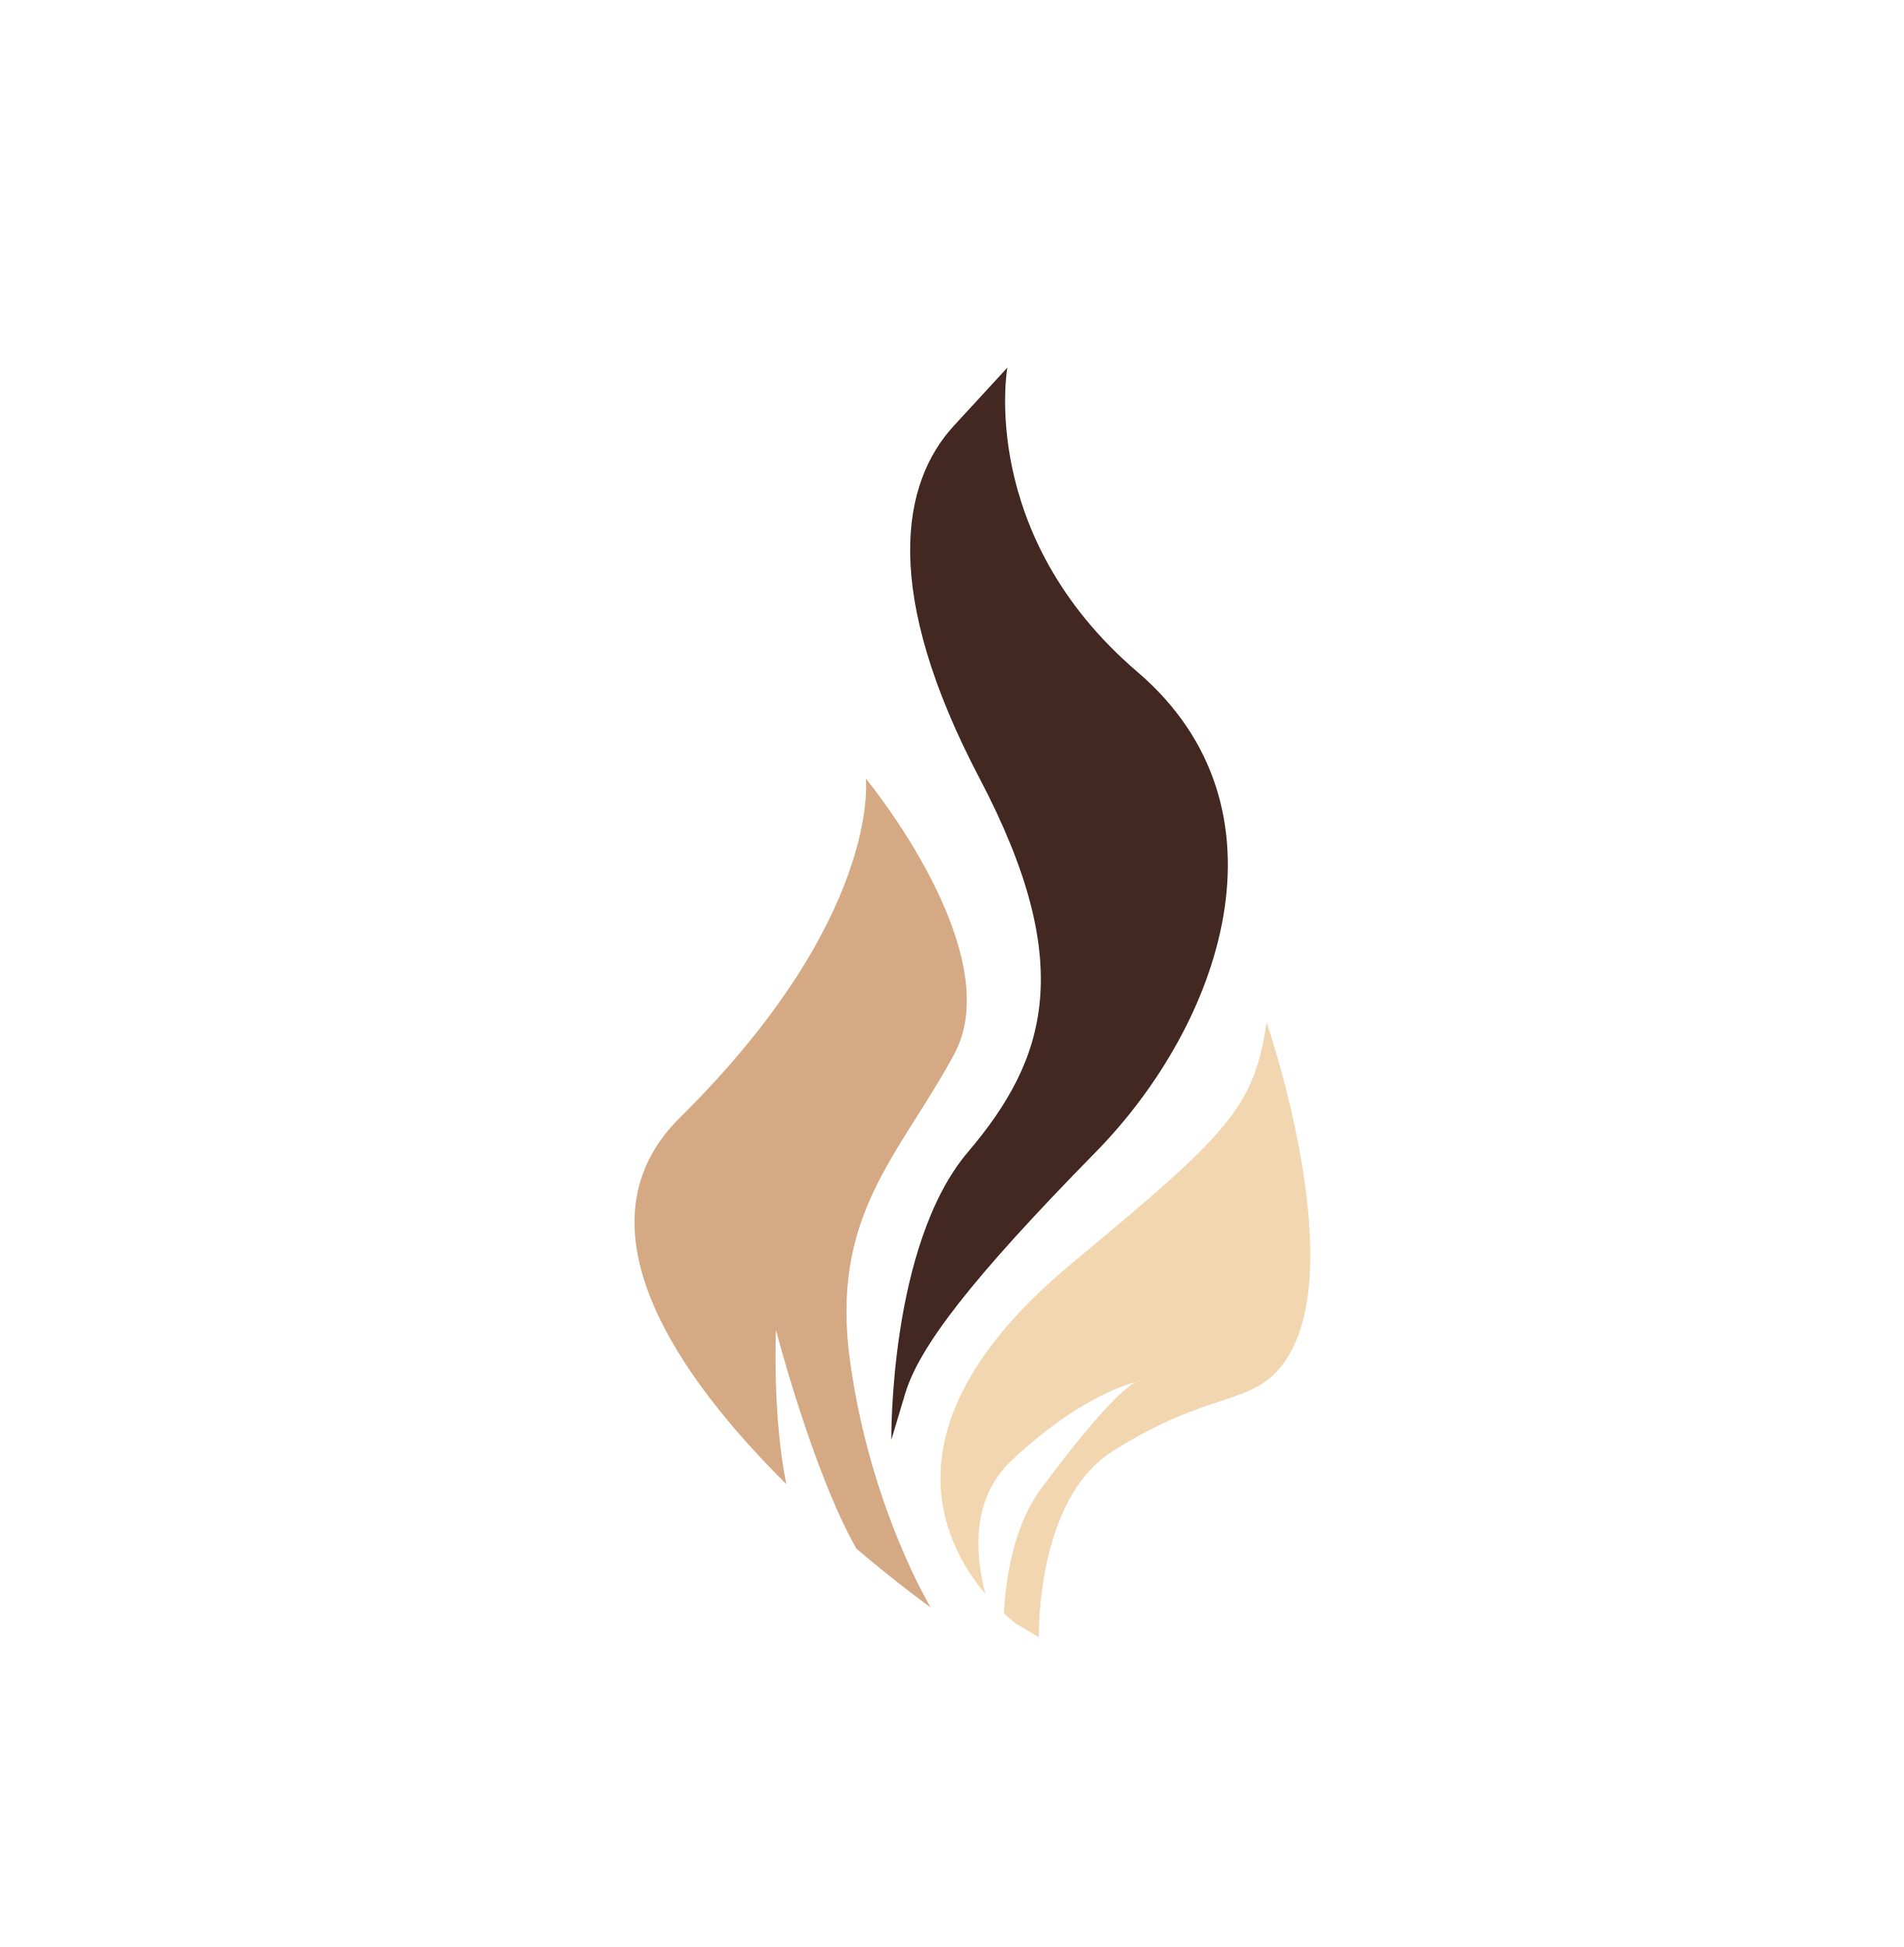
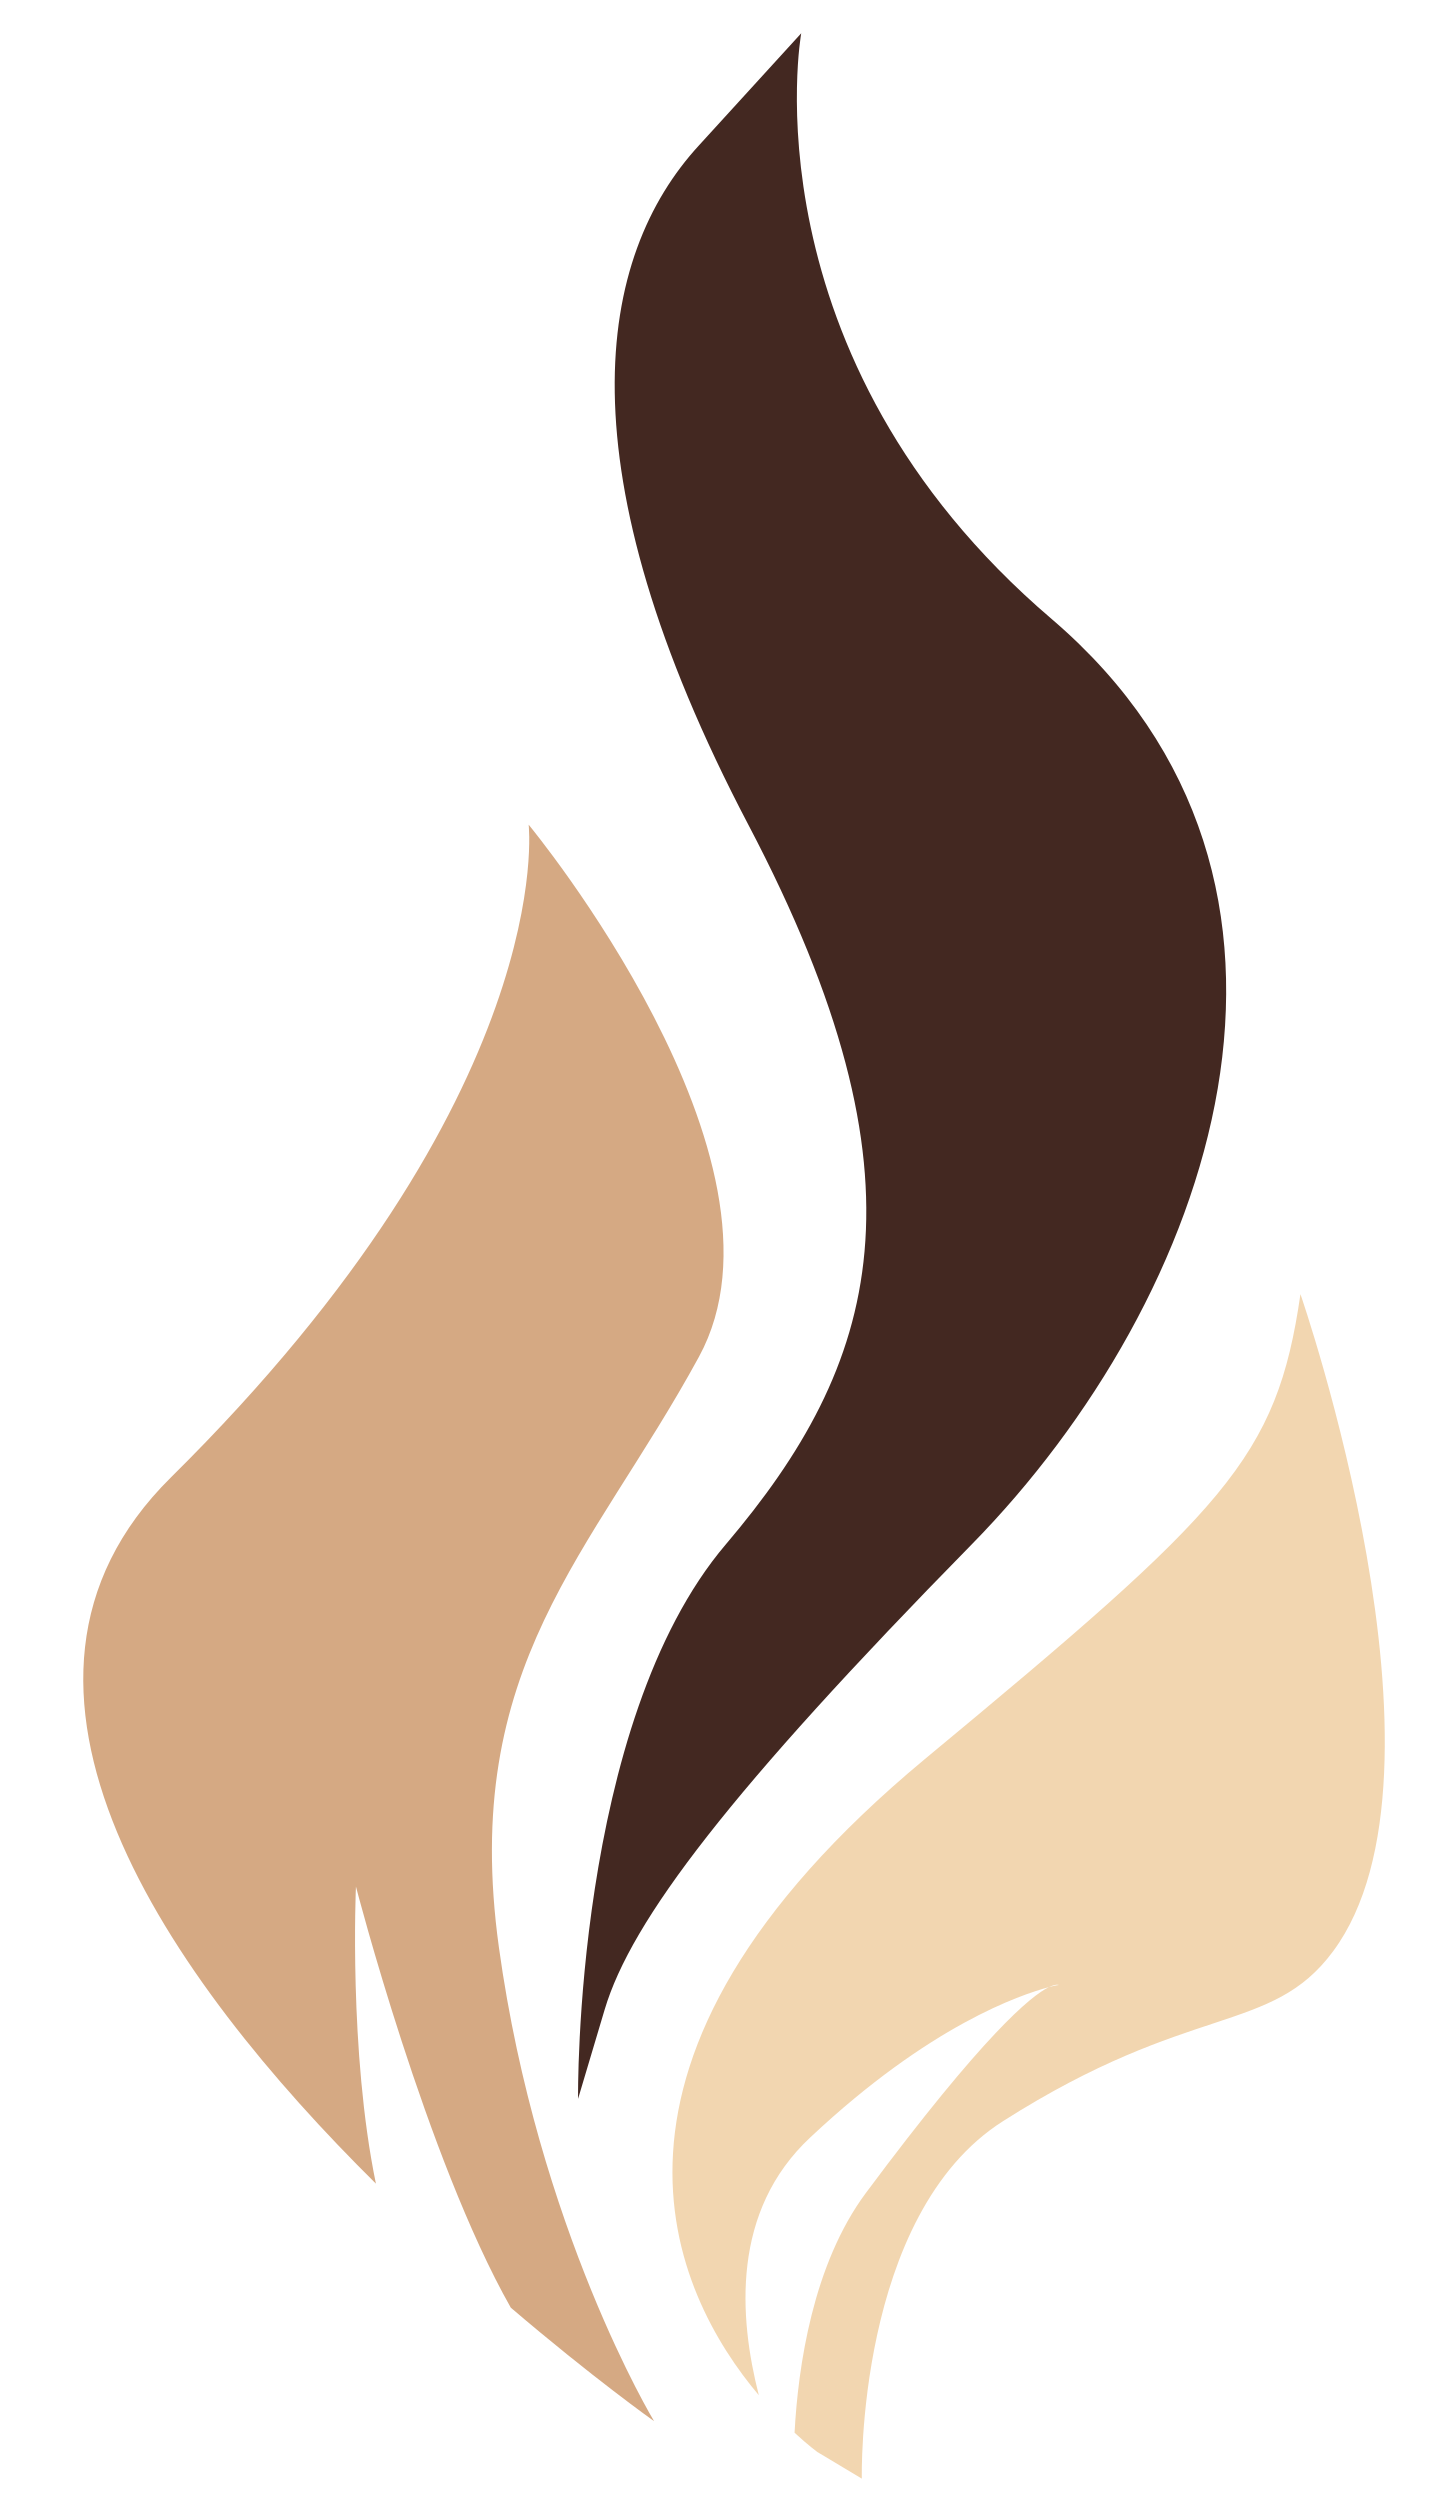
- <svg xmlns="http://www.w3.org/2000/svg" version="1.1" x="0px" y="0px" width="821.9px" height="840.5px" viewBox="0 0 821.9 840.5" enable-background="new 0 0 821.9 840.5" xml:space="preserve">
+ <svg xmlns="http://www.w3.org/2000/svg" version="1.1" x="0px" y="0px" width="412px" height="713.6px" viewBox="0 0 412 713.6" enable-background="new 0 0 412 713.6" xml:space="preserve">
  <g id="Feuer">
-     <path fill="#432821" d="M434.9,158.7c0,0-13,72.2,56.1,131.3c69.1,59.1,36.1,152.3-18,207.4   c-54.1,55.1-76.2,84.2-82.2,104.2c-6,20-6,20-6,20s-1-84.2,33.1-124.3c34.1-40.1,47.1-81.2,5-161.3c-42.1-80.2-34.1-127.3-11-152.3   C434.9,158.7,434.9,158.7,434.9,158.7z" />
-     <path fill="#F2D6B0" d="M546.8,441.3c-5.3,36.9-16.6,48.1-84.2,104.2c-81.7,67.9-56.4,119.8-37.2,142.6   c-4.5-17.5-6.2-41.3,11.6-57.9c26.8-25.1,47-31.9,53.4-33.6c1.7-0.8,2.2-0.5,2.2-0.5s-0.8,0.1-2.2,0.5c-4,2-14.5,10.5-41,46.1   c-11.9,16-15.2,39-16,53.8c3.1,2.8,5.1,4.3,5.1,4.3l10,6c0,0-1.4-59.2,31.7-80.2c42.1-26.8,60-19.2,73.9-38   C583.9,548.4,546.8,441.3,546.8,441.3z" />
-     <path fill="#D5A983" d="M373.8,336.1c0,0,7,60.1-80.2,146.3c-47.3,46.7-0.2,112.6,45.9,158.3   c-6.1-29.7-4.5-66.6-4.5-66.6s15.8,61,34.7,94.4c18.4,15.7,32.1,25.4,32.1,25.4s-26.1-43.1-34.8-106.2   c-8.7-63.1,20.8-88.2,44.8-132.3C436,411.3,373.8,336.1,373.8,336.1z" />
+     <path fill="#432821" d="M228.7,9.5c0,0-16.6,92,71.5,167.2c88,75.3,46,194-22.9,264.2c-68.9,70.2-97.1,107.2-104.7,132.7   c-7.6,25.5-7.6,25.5-7.6,25.5s-1.3-107.2,42.2-158.3c43.4-51.1,60-103.4,6.4-205.4c-53.6-102.1-43.4-162.1-14-194   C228.7,9.5,228.7,9.5,228.7,9.5z" />
+     <path fill="#F2D6B0" d="M371.2,369.4c-6.8,47-21.1,61.3-107.2,132.7c-104.1,86.5-71.8,152.6-47.4,181.6   c-5.7-22.3-7.9-52.6,14.8-73.7c34.1-32,59.9-40.6,68-42.8c2.2-1,2.8-0.6,2.8-0.6s-1,0.1-2.8,0.6c-5.1,2.5-18.5,13.4-52.2,58.7   c-15.2,20.4-19.4,49.7-20.4,68.5c3.9,3.6,6.5,5.5,6.5,5.5l12.7,7.6c0,0-1.8-75.4,40.4-102.1c53.6-34.1,76.4-24.5,94.1-48.4   C418.5,505.8,371.2,369.4,371.2,369.4z" />
+     <path fill="#D5A983" d="M150.9,235.4c0,0,8.9,76.5-102.1,186.3c-60.2,59.5-0.3,143.4,58.5,201.6c-7.8-37.8-5.7-84.8-5.7-84.8   s20.1,77.7,44.2,120.2c23.4,20,40.9,32.4,40.9,32.4s-33.2-54.9-44.3-135.3s26.5-112.3,57.1-168.5   C230.1,331.2,150.9,235.4,150.9,235.4z" />
  </g>
</svg>
